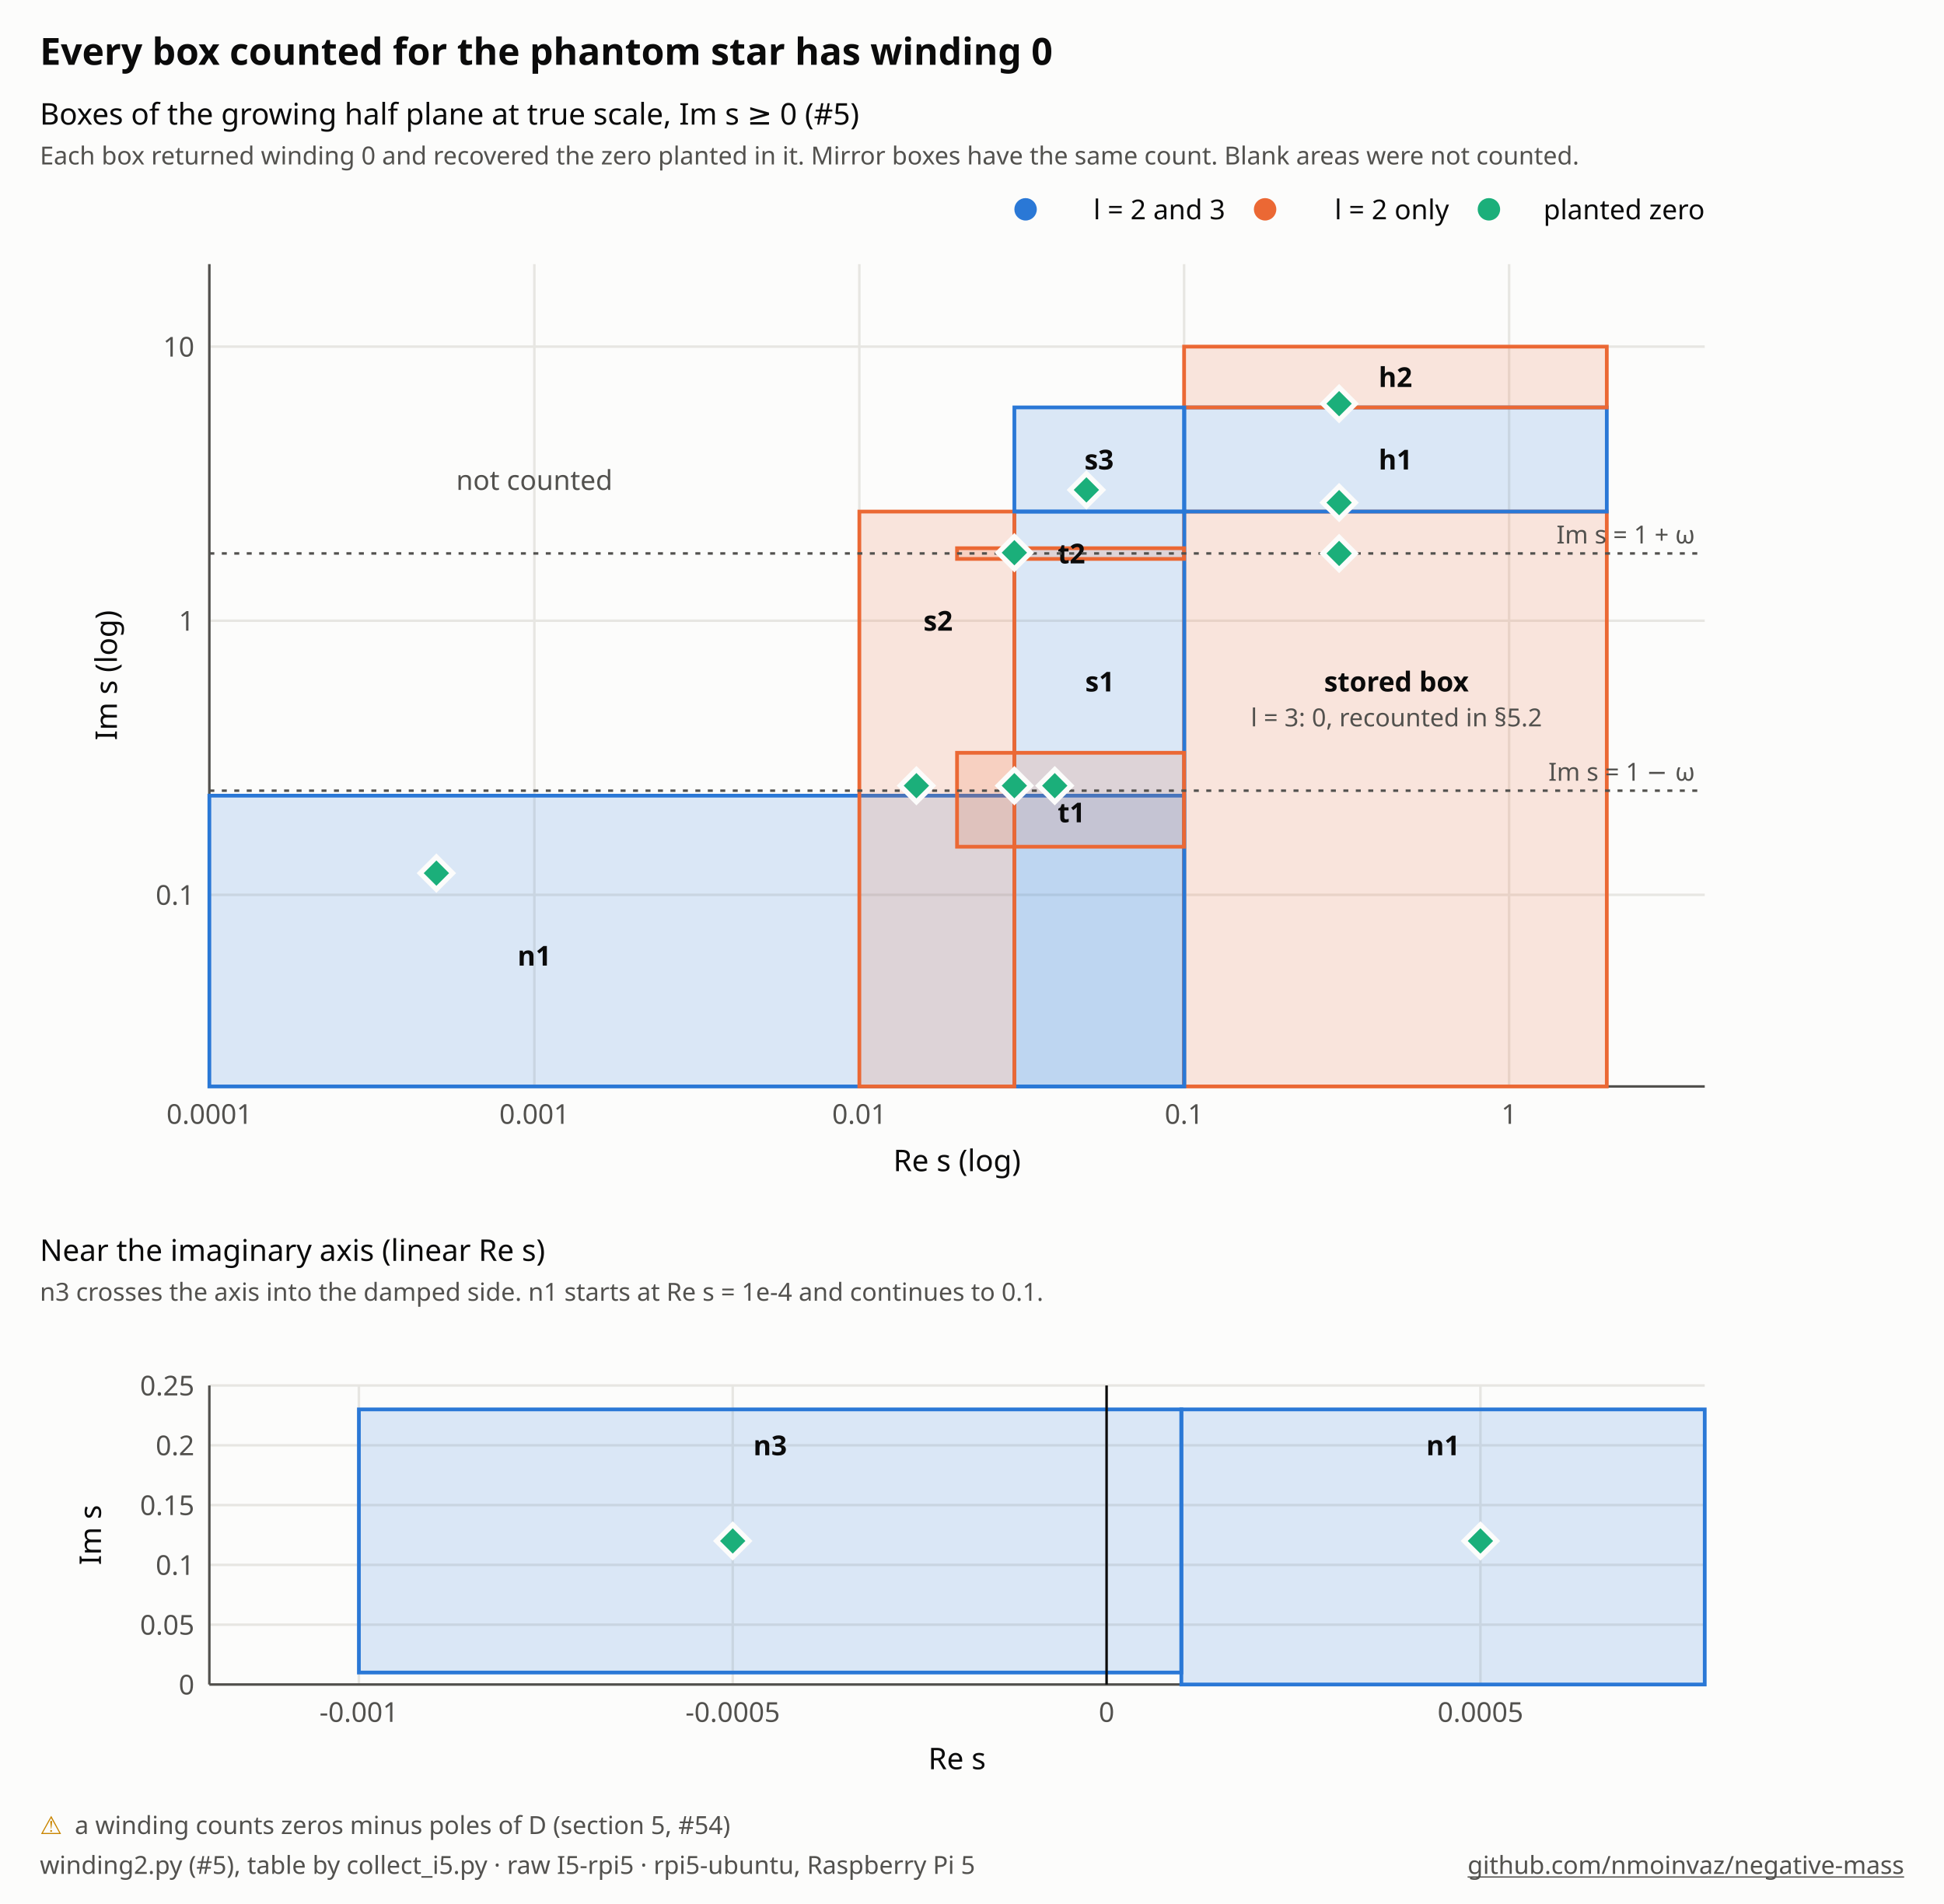
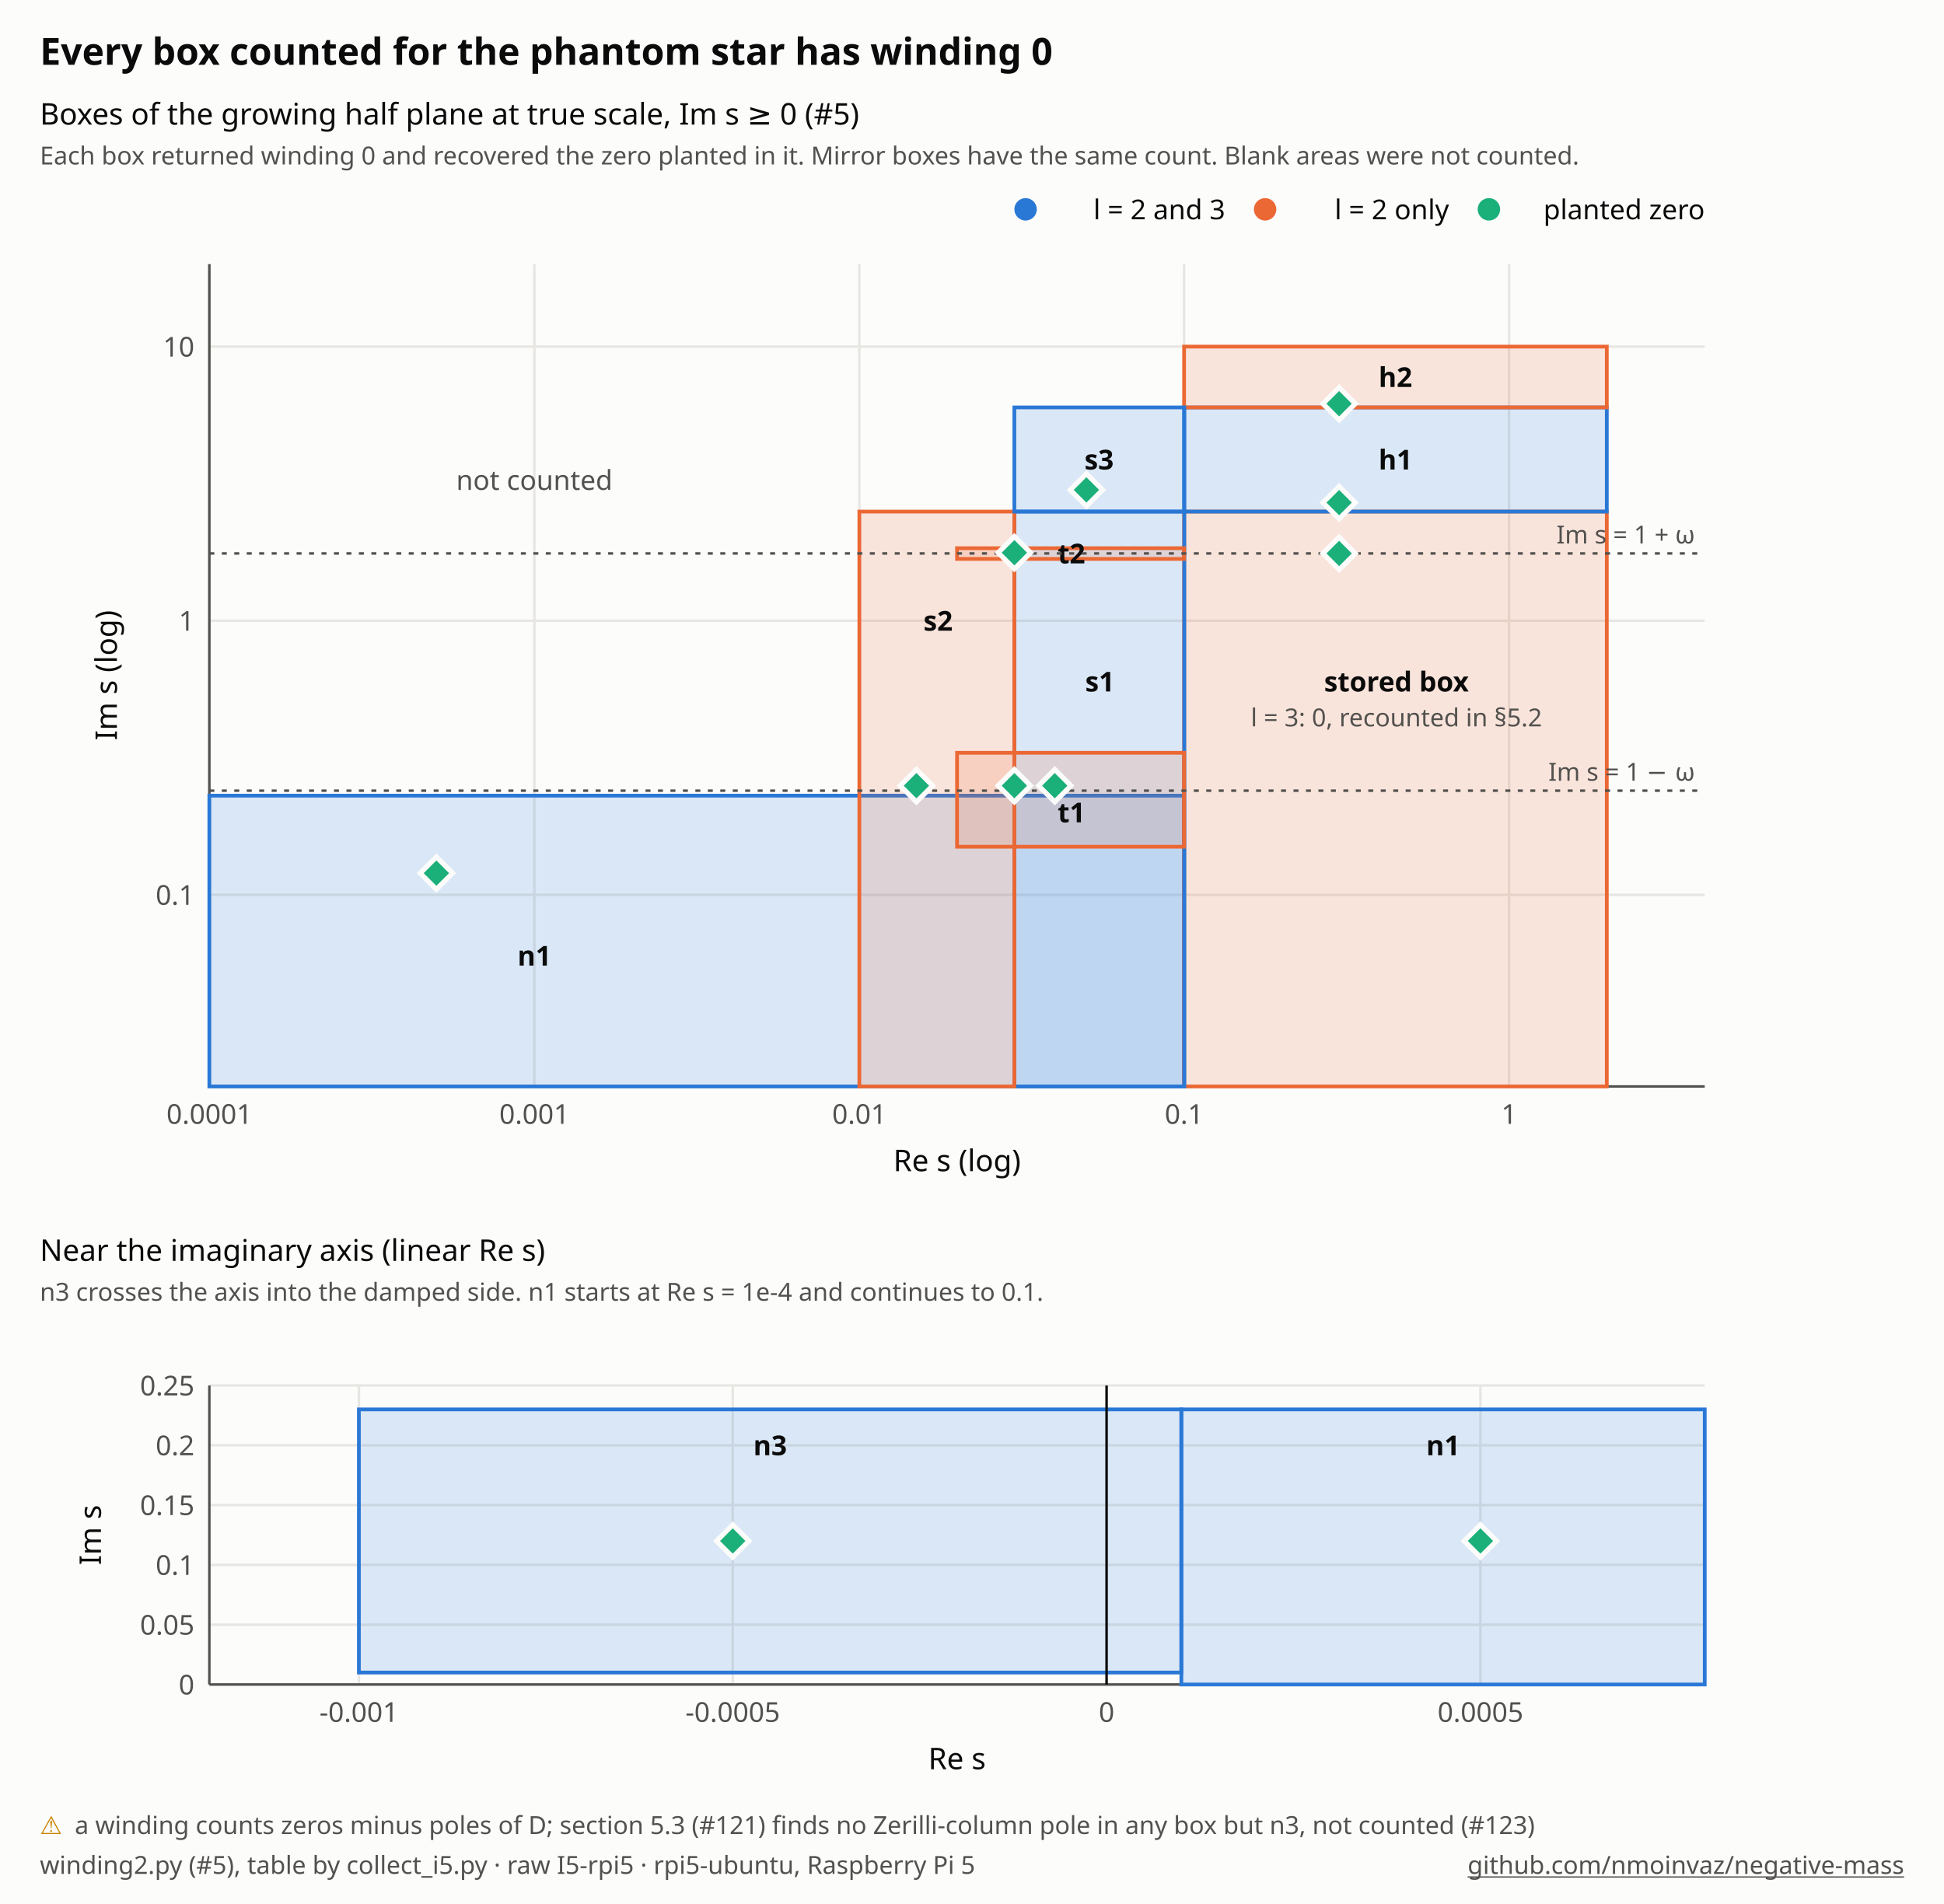
<svg xmlns="http://www.w3.org/2000/svg" width="780" height="764" viewBox="0 0 780 764" font-family="system-ui, sans-serif">
  <style>@media (prefers-color-scheme: dark){[fill="#fcfcfb"]{fill:#201f1d}[stroke="#fcfcfb"]{stroke:#201f1d}[fill="#0b0b0b"]{fill:#e8e6e3}[stroke="#0b0b0b"]{stroke:#e8e6e3}[fill="#52514e"]{fill:#a8a49d}[stroke="#52514e"]{stroke:#a8a49d}[fill="#e7e6e2"]{fill:#343230}[stroke="#e7e6e2"]{stroke:#343230}[fill="#c98500"]{fill:#d69a2d}[stroke="#c98500"]{stroke:#d69a2d}[fill="#eb6834"]{fill:#dd5c26}[stroke="#eb6834"]{stroke:#dd5c26}[fill="#eda100"]{fill:#c08800}[stroke="#eda100"]{stroke:#c08800}[fill="#e87ba4"]{fill:#d1678f}[stroke="#e87ba4"]{stroke:#d1678f}[fill="#4a3aa7"]{fill:#7263cf}[stroke="#4a3aa7"]{stroke:#7263cf}[fill="#a6339a"]{fill:#c257b5}[stroke="#a6339a"]{stroke:#c257b5}[fill="#7a7668"]{fill:#948e82}[stroke="#7a7668"]{stroke:#948e82}}</style>
  <rect width="780" height="764" fill="#fcfcfb" />
  <text x="16.0" y="26.0" font-size="15" fill="#0b0b0b" text-anchor="start" font-weight="bold">Every box counted for the phantom star has winding 0</text>
  <text x="16.0" y="50.0" font-size="12" fill="#0b0b0b" text-anchor="start" font-weight="normal">Boxes of the growing half plane at true scale, Im s ≥ 0 (#5)</text>
  <text x="16.0" y="66.0" font-size="10" fill="#52514e" text-anchor="start" font-weight="normal">Each box returned winding 0 and recovered the zero planted in it. Mirror boxes have the same count. Blank areas were not counted.</text>
  <line x1="84.0" y1="106.0" x2="84.0" y2="436.0" stroke="#e7e6e2" stroke-width="1" />
  <text x="84.0" y="451.0" font-size="11" fill="#52514e" text-anchor="middle" font-weight="normal" font-variant-numeric="tabular-nums">0.0001</text>
  <line x1="214.4" y1="106.0" x2="214.4" y2="436.0" stroke="#e7e6e2" stroke-width="1" />
  <text x="214.4" y="451.0" font-size="11" fill="#52514e" text-anchor="middle" font-weight="normal" font-variant-numeric="tabular-nums">0.001</text>
  <line x1="344.8" y1="106.0" x2="344.8" y2="436.0" stroke="#e7e6e2" stroke-width="1" />
  <text x="344.8" y="451.0" font-size="11" fill="#52514e" text-anchor="middle" font-weight="normal" font-variant-numeric="tabular-nums">0.01</text>
  <line x1="475.1" y1="106.0" x2="475.1" y2="436.0" stroke="#e7e6e2" stroke-width="1" />
  <text x="475.1" y="451.0" font-size="11" fill="#52514e" text-anchor="middle" font-weight="normal" font-variant-numeric="tabular-nums">0.1</text>
  <line x1="605.5" y1="106.0" x2="605.5" y2="436.0" stroke="#e7e6e2" stroke-width="1" />
  <text x="605.5" y="451.0" font-size="11" fill="#52514e" text-anchor="middle" font-weight="normal" font-variant-numeric="tabular-nums">1</text>
  <line x1="84.0" y1="359.1" x2="684.0" y2="359.1" stroke="#e7e6e2" stroke-width="1" />
  <text x="78.0" y="363.1" font-size="11" fill="#52514e" text-anchor="end" font-weight="normal" font-variant-numeric="tabular-nums">0.1</text>
  <line x1="84.0" y1="249.1" x2="684.0" y2="249.1" stroke="#e7e6e2" stroke-width="1" />
  <text x="78.0" y="253.1" font-size="11" fill="#52514e" text-anchor="end" font-weight="normal" font-variant-numeric="tabular-nums">1</text>
  <line x1="84.0" y1="139.1" x2="684.0" y2="139.1" stroke="#e7e6e2" stroke-width="1" />
  <text x="78.0" y="143.1" font-size="11" fill="#52514e" text-anchor="end" font-weight="normal" font-variant-numeric="tabular-nums">10</text>
  <line x1="84.0" y1="436.0" x2="684.0" y2="436.0" stroke="#52514e" stroke-width="1" />
  <line x1="84.0" y1="106.0" x2="84.0" y2="436.0" stroke="#52514e" stroke-width="1" />
  <text x="384.0" y="470.0" font-size="12" fill="#0b0b0b" text-anchor="middle" font-weight="normal">Re s (log)</text>
  <text x="46.9" y="271.0" font-size="12" fill="#0b0b0b" text-anchor="middle" transform="rotate(-90 46.9 271.0)">Im s (log)</text>
  <rect x="84.0" y="319.3" width="391.1" height="116.7" fill="#2a78d6" fill-opacity="0.16" stroke="#2a78d6" stroke-width="1.5" />
  <text x="214.4" y="387.5" font-size="11" fill="#0b0b0b" text-anchor="middle" font-weight="bold">n1</text>
  <rect x="475.1" y="205.3" width="169.6" height="230.7" fill="#eb6834" fill-opacity="0.16" stroke="#eb6834" stroke-width="1.5" />
  <text x="560.3" y="277.5" font-size="11" fill="#0b0b0b" text-anchor="middle" font-weight="bold">stored box</text>
  <text x="560.3" y="291.5" font-size="10" fill="#52514e" text-anchor="middle" font-weight="normal">l = 3: 0, recounted in §5.2</text>
  <rect x="407.0" y="205.3" width="68.2" height="230.7" fill="#2a78d6" fill-opacity="0.16" stroke="#2a78d6" stroke-width="1.5" />
  <text x="441.3" y="277.5" font-size="11" fill="#0b0b0b" text-anchor="middle" font-weight="bold">s1</text>
  <rect x="344.8" y="205.3" width="62.2" height="230.7" fill="#eb6834" fill-opacity="0.16" stroke="#eb6834" stroke-width="1.5" />
  <text x="376.4" y="253.1" font-size="11" fill="#0b0b0b" text-anchor="middle" font-weight="bold">s2</text>
  <rect x="475.1" y="163.5" width="169.6" height="41.8" fill="#2a78d6" fill-opacity="0.16" stroke="#2a78d6" stroke-width="1.5" />
  <text x="559.9" y="188.4" font-size="11" fill="#0b0b0b" text-anchor="middle" font-weight="bold">h1</text>
  <rect x="475.1" y="139.1" width="169.6" height="24.4" fill="#eb6834" fill-opacity="0.16" stroke="#eb6834" stroke-width="1.5" />
  <text x="559.9" y="155.3" font-size="11" fill="#0b0b0b" text-anchor="middle" font-weight="bold">h2</text>
  <rect x="384.0" y="302.1" width="91.1" height="37.7" fill="#eb6834" fill-opacity="0.16" stroke="#eb6834" stroke-width="1.5" />
  <text x="429.9" y="330.0" font-size="11" fill="#0b0b0b" text-anchor="middle" font-weight="bold">t1</text>
  <rect x="407.0" y="163.5" width="68.2" height="41.8" fill="#2a78d6" fill-opacity="0.16" stroke="#2a78d6" stroke-width="1.5" />
  <text x="441.0" y="188.4" font-size="11" fill="#0b0b0b" text-anchor="middle" font-weight="bold">s3</text>
  <rect x="384.0" y="220.0" width="91.1" height="4.3" fill="#eb6834" fill-opacity="0.16" stroke="#eb6834" stroke-width="1.5" />
  <text x="429.9" y="226.1" font-size="11" fill="#0b0b0b" text-anchor="middle" font-weight="bold">t2</text>
  <line x1="84" y1="317.3" x2="684" y2="317.3" stroke="#52514e" stroke-width="1" stroke-dasharray="2 3" />
  <text x="680.0" y="313.3" font-size="10" fill="#52514e" text-anchor="end" font-weight="normal">Im s = 1 − ω</text>
  <line x1="84" y1="222.1" x2="684" y2="222.1" stroke="#52514e" stroke-width="1" stroke-dasharray="2 3" />
  <text x="680.0" y="218.1" font-size="10" fill="#52514e" text-anchor="end" font-weight="normal">Im s = 1 + ω</text>
  <g>
    <polygon points="537.3,215.6 543.8,222.1 537.3,228.6 530.8,222.1" fill="#1baf7a" stroke="#fcfcfb" stroke-width="2" />
  </g>
  <g>
    <polygon points="423.2,308.8 429.7,315.3 423.2,321.8 416.7,315.3" fill="#1baf7a" stroke="#fcfcfb" stroke-width="2" />
  </g>
  <g>
    <polygon points="175.1,343.9 181.6,350.4 175.1,356.9 168.6,350.4" fill="#1baf7a" stroke="#fcfcfb" stroke-width="2" />
  </g>
  <g>
    <polygon points="537.3,195.2 543.8,201.7 537.3,208.2 530.8,201.7" fill="#1baf7a" stroke="#fcfcfb" stroke-width="2" />
  </g>
  <g>
    <polygon points="407.0,308.8 413.5,315.3 407.0,321.8 400.5,315.3" fill="#1baf7a" stroke="#fcfcfb" stroke-width="2" />
  </g>
  <g>
    <polygon points="407.0,215.3 413.5,221.8 407.0,228.3 400.5,221.8" fill="#1baf7a" stroke="#fcfcfb" stroke-width="2" />
  </g>
  <g>
    <polygon points="367.7,308.8 374.2,315.3 367.7,321.8 361.2,315.3" fill="#1baf7a" stroke="#fcfcfb" stroke-width="2" />
  </g>
  <g>
    <polygon points="537.3,155.5 543.8,162.0 537.3,168.5 530.8,162.0" fill="#1baf7a" stroke="#fcfcfb" stroke-width="2" />
  </g>
  <g>
    <polygon points="435.9,190.1 442.4,196.6 435.9,203.1 429.4,196.6" fill="#1baf7a" stroke="#fcfcfb" stroke-width="2" />
  </g>
  <text x="214.4" y="196.6" font-size="11" fill="#52514e" text-anchor="middle" font-weight="normal">not counted</text>
  <text x="684.0" y="88.0" font-size="11" fill="#0b0b0b" text-anchor="end" font-weight="normal">planted zero</text>
  <circle cx="597.4" cy="84" r="4.5" fill="#1baf7a" />
  <text x="581.4" y="88.0" font-size="11" fill="#0b0b0b" text-anchor="end" font-weight="normal">l = 2 only</text>
  <circle cx="507.6" cy="84" r="4.5" fill="#eb6834" />
  <text x="491.6" y="88.0" font-size="11" fill="#0b0b0b" text-anchor="end" font-weight="normal">l = 2 and 3</text>
  <circle cx="411.5" cy="84" r="4.5" fill="#2a78d6" />
  <text x="16.0" y="506.0" font-size="12" fill="#0b0b0b" text-anchor="start" font-weight="normal">Near the imaginary axis (linear Re s)</text>
  <text x="16.0" y="522.0" font-size="10" fill="#52514e" text-anchor="start" font-weight="normal">n3 crosses the axis into the damped side. n1 starts at Re s = 1e-4 and continues to 0.1.</text>
  <line x1="144.0" y1="556.0" x2="144.0" y2="676.0" stroke="#e7e6e2" stroke-width="1" />
  <text x="144.0" y="691.0" font-size="11" fill="#52514e" text-anchor="middle" font-weight="normal" font-variant-numeric="tabular-nums">-0.001</text>
  <line x1="294.0" y1="556.0" x2="294.0" y2="676.0" stroke="#e7e6e2" stroke-width="1" />
  <text x="294.0" y="691.0" font-size="11" fill="#52514e" text-anchor="middle" font-weight="normal" font-variant-numeric="tabular-nums">-0.0005</text>
  <line x1="444.0" y1="556.0" x2="444.0" y2="676.0" stroke="#e7e6e2" stroke-width="1" />
  <text x="444.0" y="691.0" font-size="11" fill="#52514e" text-anchor="middle" font-weight="normal" font-variant-numeric="tabular-nums">0</text>
  <line x1="594.0" y1="556.0" x2="594.0" y2="676.0" stroke="#e7e6e2" stroke-width="1" />
  <text x="594.0" y="691.0" font-size="11" fill="#52514e" text-anchor="middle" font-weight="normal" font-variant-numeric="tabular-nums">0.0005</text>
  <line x1="84.0" y1="676.0" x2="684.0" y2="676.0" stroke="#e7e6e2" stroke-width="1" />
  <text x="78.0" y="680.0" font-size="11" fill="#52514e" text-anchor="end" font-weight="normal" font-variant-numeric="tabular-nums">0</text>
  <line x1="84.0" y1="652.0" x2="684.0" y2="652.0" stroke="#e7e6e2" stroke-width="1" />
  <text x="78.0" y="656.0" font-size="11" fill="#52514e" text-anchor="end" font-weight="normal" font-variant-numeric="tabular-nums">0.05</text>
  <line x1="84.0" y1="628.0" x2="684.0" y2="628.0" stroke="#e7e6e2" stroke-width="1" />
  <text x="78.0" y="632.0" font-size="11" fill="#52514e" text-anchor="end" font-weight="normal" font-variant-numeric="tabular-nums">0.1</text>
  <line x1="84.0" y1="604.0" x2="684.0" y2="604.0" stroke="#e7e6e2" stroke-width="1" />
  <text x="78.0" y="608.0" font-size="11" fill="#52514e" text-anchor="end" font-weight="normal" font-variant-numeric="tabular-nums">0.15</text>
  <line x1="84.0" y1="580.0" x2="684.0" y2="580.0" stroke="#e7e6e2" stroke-width="1" />
  <text x="78.0" y="584.0" font-size="11" fill="#52514e" text-anchor="end" font-weight="normal" font-variant-numeric="tabular-nums">0.2</text>
  <line x1="84.0" y1="556.0" x2="684.0" y2="556.0" stroke="#e7e6e2" stroke-width="1" />
  <text x="78.0" y="560.0" font-size="11" fill="#52514e" text-anchor="end" font-weight="normal" font-variant-numeric="tabular-nums">0.25</text>
  <line x1="84.0" y1="676.0" x2="684.0" y2="676.0" stroke="#52514e" stroke-width="1" />
  <line x1="84.0" y1="556.0" x2="84.0" y2="676.0" stroke="#52514e" stroke-width="1" />
  <text x="384.0" y="710.0" font-size="12" fill="#0b0b0b" text-anchor="middle" font-weight="normal">Re s</text>
  <text x="40.5" y="616.0" font-size="12" fill="#0b0b0b" text-anchor="middle" transform="rotate(-90 40.5 616.0)">Im s</text>
  <rect x="474.0" y="565.6" width="210.0" height="110.4" fill="#2a78d6" fill-opacity="0.16" stroke="#2a78d6" stroke-width="1.5" />
  <text x="579.0" y="584.0" font-size="11" fill="#0b0b0b" text-anchor="middle" font-weight="bold">n1</text>
  <rect x="144.0" y="565.6" width="330.0" height="105.6" fill="#2a78d6" fill-opacity="0.16" stroke="#2a78d6" stroke-width="1.5" />
  <text x="309.0" y="584.0" font-size="11" fill="#0b0b0b" text-anchor="middle" font-weight="bold">n3</text>
  <line x1="444.0" y1="556.0" x2="444.0" y2="676.0" stroke="#0b0b0b" stroke-width="1" />
  <g>
    <polygon points="594.0,611.9 600.5,618.4 594.0,624.9 587.5,618.4" fill="#1baf7a" stroke="#fcfcfb" stroke-width="2" />
  </g>
  <g>
    <polygon points="294.0,611.9 300.5,618.4 294.0,624.9 287.5,618.4" fill="#1baf7a" stroke="#fcfcfb" stroke-width="2" />
  </g>
  <text x="16.0" y="752.0" font-size="10" fill="#52514e" text-anchor="start" font-weight="normal">winding2.py (#5), table by collect_i5.py  ·  raw I5-rpi5  ·  rpi5-ubuntu, Raspberry Pi 5</text>
  <text x="16.0" y="736.0" font-size="10" fill="#c98500" text-anchor="start" font-weight="normal">⚠</text>
-   <text x="30.0" y="736.0" font-size="10" fill="#52514e" text-anchor="start" font-weight="normal">a winding counts zeros minus poles of D (section 5, #54)</text>
+   <text x="30.0" y="736.0" font-size="10" fill="#52514e" text-anchor="start" font-weight="normal">a winding counts zeros minus poles of D; section 5.3 (#121) finds no Zerilli-column pole in any box but n3, not counted (#123)</text>
  <a href="https://github.com/nmoinvaz/negative-mass">
    <text x="764" y="752" font-size="10" fill="#52514e" text-anchor="end" text-decoration="underline">github.com/nmoinvaz/negative-mass</text>
  </a>
</svg>
